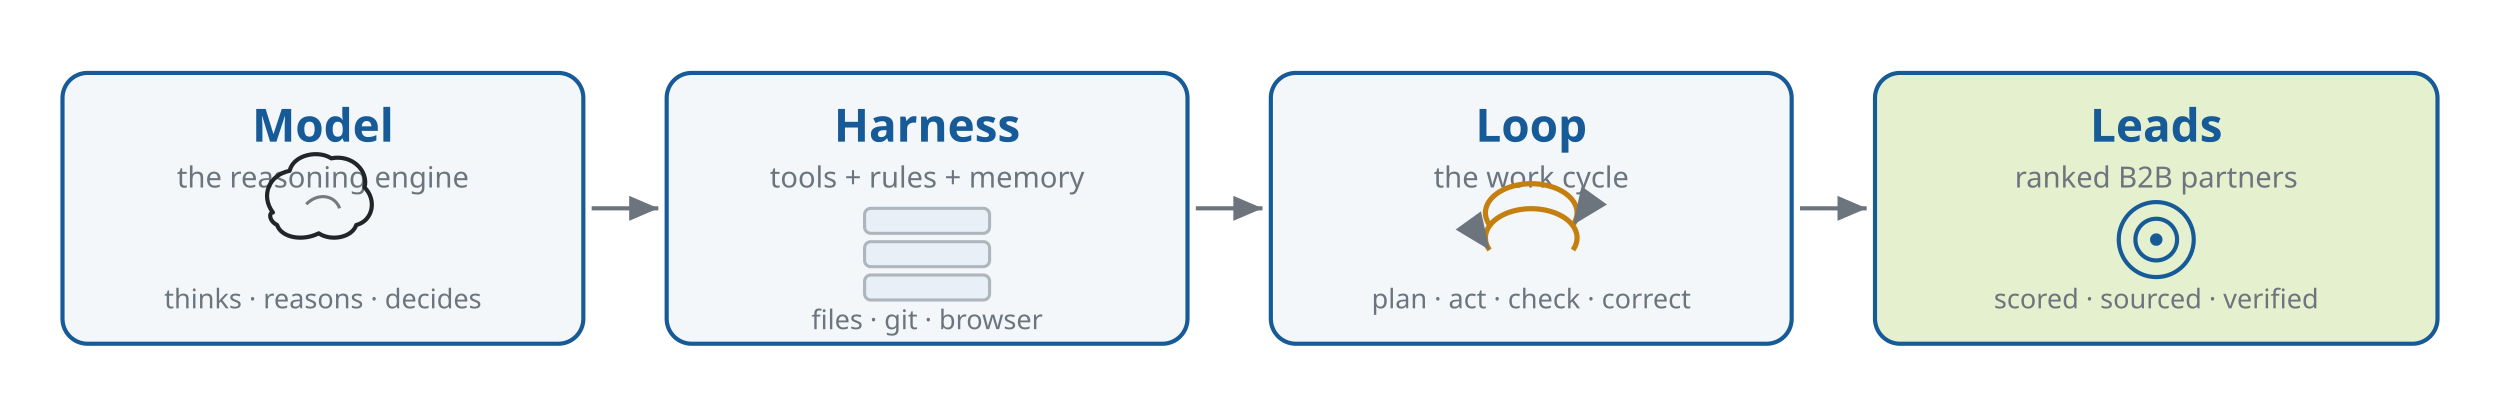
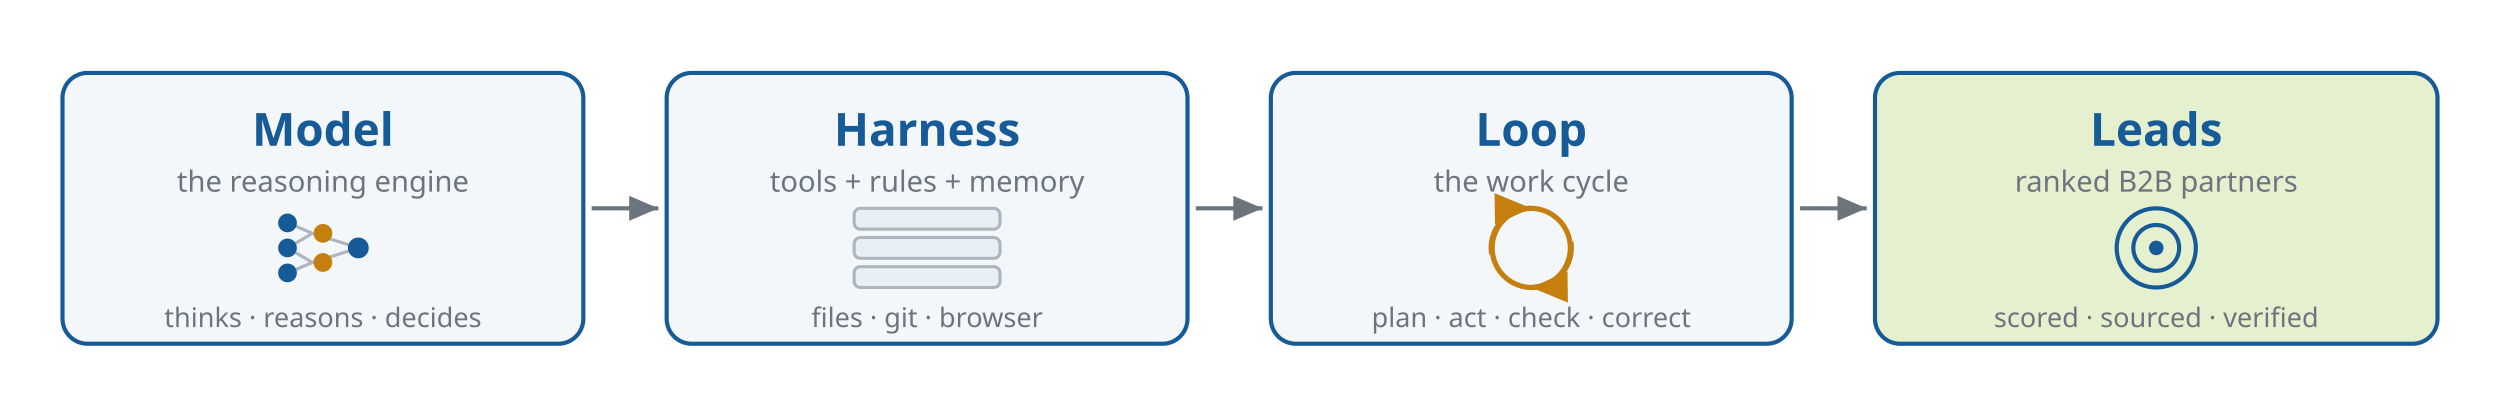
<svg xmlns="http://www.w3.org/2000/svg" width="1200" height="200" viewBox="0 0 1200 200" font-family="Segoe UI,system-ui,sans-serif">
  <defs>
    <marker id="hero-ar" markerWidth="8" markerHeight="8" refX="7" refY="3" orient="auto">
      <path d="M0,0 L7,3 L0,6 Z" fill="#6c757d" />
    </marker>
+     <marker id="hero-ar-orange" markerWidth="8" markerHeight="8" refX="7" refY="3" orient="auto">
+       <path d="M0,0 L7,3 L0,6 Z" fill="#c47f0e" />
+     </marker>
  </defs>
  <rect x="30" y="35" width="250" height="130" rx="12" fill="#f4f7fa" stroke="#165A97" stroke-width="2" />
-   <text x="155" y="68" text-anchor="middle" font-size="22" font-weight="700" fill="#165A97">Model</text>
-   <text x="155" y="90" text-anchor="middle" font-size="14" fill="#6c757d">the reasoning engine</text>
-   <path d="M 131 102 C 125 94 129 84 139 82 C 141 74 153 72 159 76 C 169 74 177 82 175 90 C 181 96 179 106 171 108 C 169 114 159 116 153 112 C 145 116 135 114 133 108 C 129 106 129 102 131 102 Z" fill="none" stroke="#212529" stroke-width="2" stroke-linejoin="round" />
-   <path d="M 147 98 C 153 92 161 94 163 100" fill="none" stroke="#212529" stroke-width="1.5" opacity="0.6" />
-   <text x="155" y="148" text-anchor="middle" font-size="13" fill="#6c757d">thinks · reasons · decides</text>
+   <text x="155" y="70" text-anchor="middle" font-size="22" font-weight="700" fill="#165A97">Model</text>
+   <text x="155" y="92" text-anchor="middle" font-size="14" fill="#6c757d">the reasoning engine</text>
+   <g stroke="#adb5bd" stroke-width="1.5">
+     <line x1="138" y1="107" x2="150" y2="112" />
+     <line x1="138" y1="119" x2="150" y2="112" />
+     <line x1="138" y1="119" x2="150" y2="126" />
+     <line x1="138" y1="131" x2="150" y2="126" />
+     <line x1="150" y1="112" x2="172" y2="119" />
+     <line x1="150" y1="126" x2="172" y2="119" />
+   </g>
+   <g fill="#165A97">
+     <circle cx="138" cy="107" r="4.5" />
+     <circle cx="138" cy="119" r="4.5" />
+     <circle cx="138" cy="131" r="4.5" />
+     <circle cx="155" cy="112" r="4.5" fill="#c47f0e" />
+     <circle cx="155" cy="126" r="4.5" fill="#c47f0e" />
+     <circle cx="172" cy="119" r="5" />
+   </g>
+   <text x="155" y="157" text-anchor="middle" font-size="13" fill="#6c757d">thinks · reasons · decides</text>
  <line x1="284" y1="100" x2="316" y2="100" stroke="#6c757d" stroke-width="2" marker-end="url(#hero-ar)" />
  <rect x="320" y="35" width="250" height="130" rx="12" fill="#f4f7fa" stroke="#165A97" stroke-width="2" />
-   <text x="445" y="68" text-anchor="middle" font-size="22" font-weight="700" fill="#165A97">Harness</text>
-   <text x="445" y="90" text-anchor="middle" font-size="14" fill="#6c757d">tools + rules + memory</text>
-   <rect x="415" y="100" width="60" height="12" rx="3" fill="#e8eff6" stroke="#adb5bd" stroke-width="1.5" />
-   <rect x="415" y="116" width="60" height="12" rx="3" fill="#e8eff6" stroke="#adb5bd" stroke-width="1.5" />
-   <rect x="415" y="132" width="60" height="12" rx="3" fill="#e8eff6" stroke="#adb5bd" stroke-width="1.5" />
-   <text x="445" y="158" text-anchor="middle" font-size="13" fill="#6c757d">files · git · browser</text>
+   <text x="445" y="70" text-anchor="middle" font-size="22" font-weight="700" fill="#165A97">Harness</text>
+   <text x="445" y="92" text-anchor="middle" font-size="14" fill="#6c757d">tools + rules + memory</text>
+   <rect x="410" y="100" width="70" height="10" rx="3" fill="#e8eff6" stroke="#adb5bd" stroke-width="1.5" />
+   <rect x="410" y="114" width="70" height="10" rx="3" fill="#e8eff6" stroke="#adb5bd" stroke-width="1.5" />
+   <rect x="410" y="128" width="70" height="10" rx="3" fill="#e8eff6" stroke="#adb5bd" stroke-width="1.5" />
+   <text x="445" y="157" text-anchor="middle" font-size="13" fill="#6c757d">files · git · browser</text>
  <line x1="574" y1="100" x2="606" y2="100" stroke="#6c757d" stroke-width="2" marker-end="url(#hero-ar)" />
  <rect x="610" y="35" width="250" height="130" rx="12" fill="#f4f7fa" stroke="#165A97" stroke-width="2" />
-   <text x="735" y="68" text-anchor="middle" font-size="22" font-weight="700" fill="#165A97">Loop</text>
-   <text x="735" y="90" text-anchor="middle" font-size="14" fill="#6c757d">the work cycle</text>
-   <path d="M 715 108 A 22 14 0 1 1 755 108" fill="none" stroke="#c47f0e" stroke-width="2.5" marker-end="url(#hero-ar)" />
-   <path d="M 755 120 A 22 14 0 1 0 715 120" fill="none" stroke="#c47f0e" stroke-width="2.5" marker-end="url(#hero-ar)" />
-   <text x="735" y="148" text-anchor="middle" font-size="13" fill="#6c757d">plan · act · check · correct</text>
+   <text x="735" y="70" text-anchor="middle" font-size="22" font-weight="700" fill="#165A97">Loop</text>
+   <text x="735" y="92" text-anchor="middle" font-size="14" fill="#6c757d">the work cycle</text>
+   <path d="M 716 122 A 19 19 0 1 1 735 138" fill="none" stroke="#c47f0e" stroke-width="2.5" marker-end="url(#hero-ar-orange)" />
+   <path d="M 754 116 A 19 19 0 1 1 735 100" fill="none" stroke="#c47f0e" stroke-width="2.5" marker-end="url(#hero-ar-orange)" />
+   <text x="735" y="157" text-anchor="middle" font-size="13" fill="#6c757d">plan · act · check · correct</text>
  <line x1="864" y1="100" x2="896" y2="100" stroke="#6c757d" stroke-width="2" marker-end="url(#hero-ar)" />
  <rect x="900" y="35" width="270" height="130" rx="12" fill="#E5F0CF" stroke="#165A97" stroke-width="2" />
-   <text x="1035" y="68" text-anchor="middle" font-size="22" font-weight="700" fill="#165A97">Leads</text>
-   <text x="1035" y="90" text-anchor="middle" font-size="14" fill="#6c757d">ranked B2B partners</text>
-   <circle cx="1035" cy="115" r="18" fill="none" stroke="#165A97" stroke-width="2" />
-   <circle cx="1035" cy="115" r="10" fill="none" stroke="#165A97" stroke-width="2" />
-   <circle cx="1035" cy="115" r="3" fill="#165A97" />
-   <text x="1035" y="148" text-anchor="middle" font-size="13" fill="#6c757d">scored · sourced · verified</text>
+   <text x="1035" y="70" text-anchor="middle" font-size="22" font-weight="700" fill="#165A97">Leads</text>
+   <text x="1035" y="92" text-anchor="middle" font-size="14" fill="#6c757d">ranked B2B partners</text>
+   <circle cx="1035" cy="119" r="19" fill="none" stroke="#165A97" stroke-width="2" />
+   <circle cx="1035" cy="119" r="11" fill="none" stroke="#165A97" stroke-width="2" />
+   <circle cx="1035" cy="119" r="3.5" fill="#165A97" />
+   <text x="1035" y="157" text-anchor="middle" font-size="13" fill="#6c757d">scored · sourced · verified</text>
</svg>
